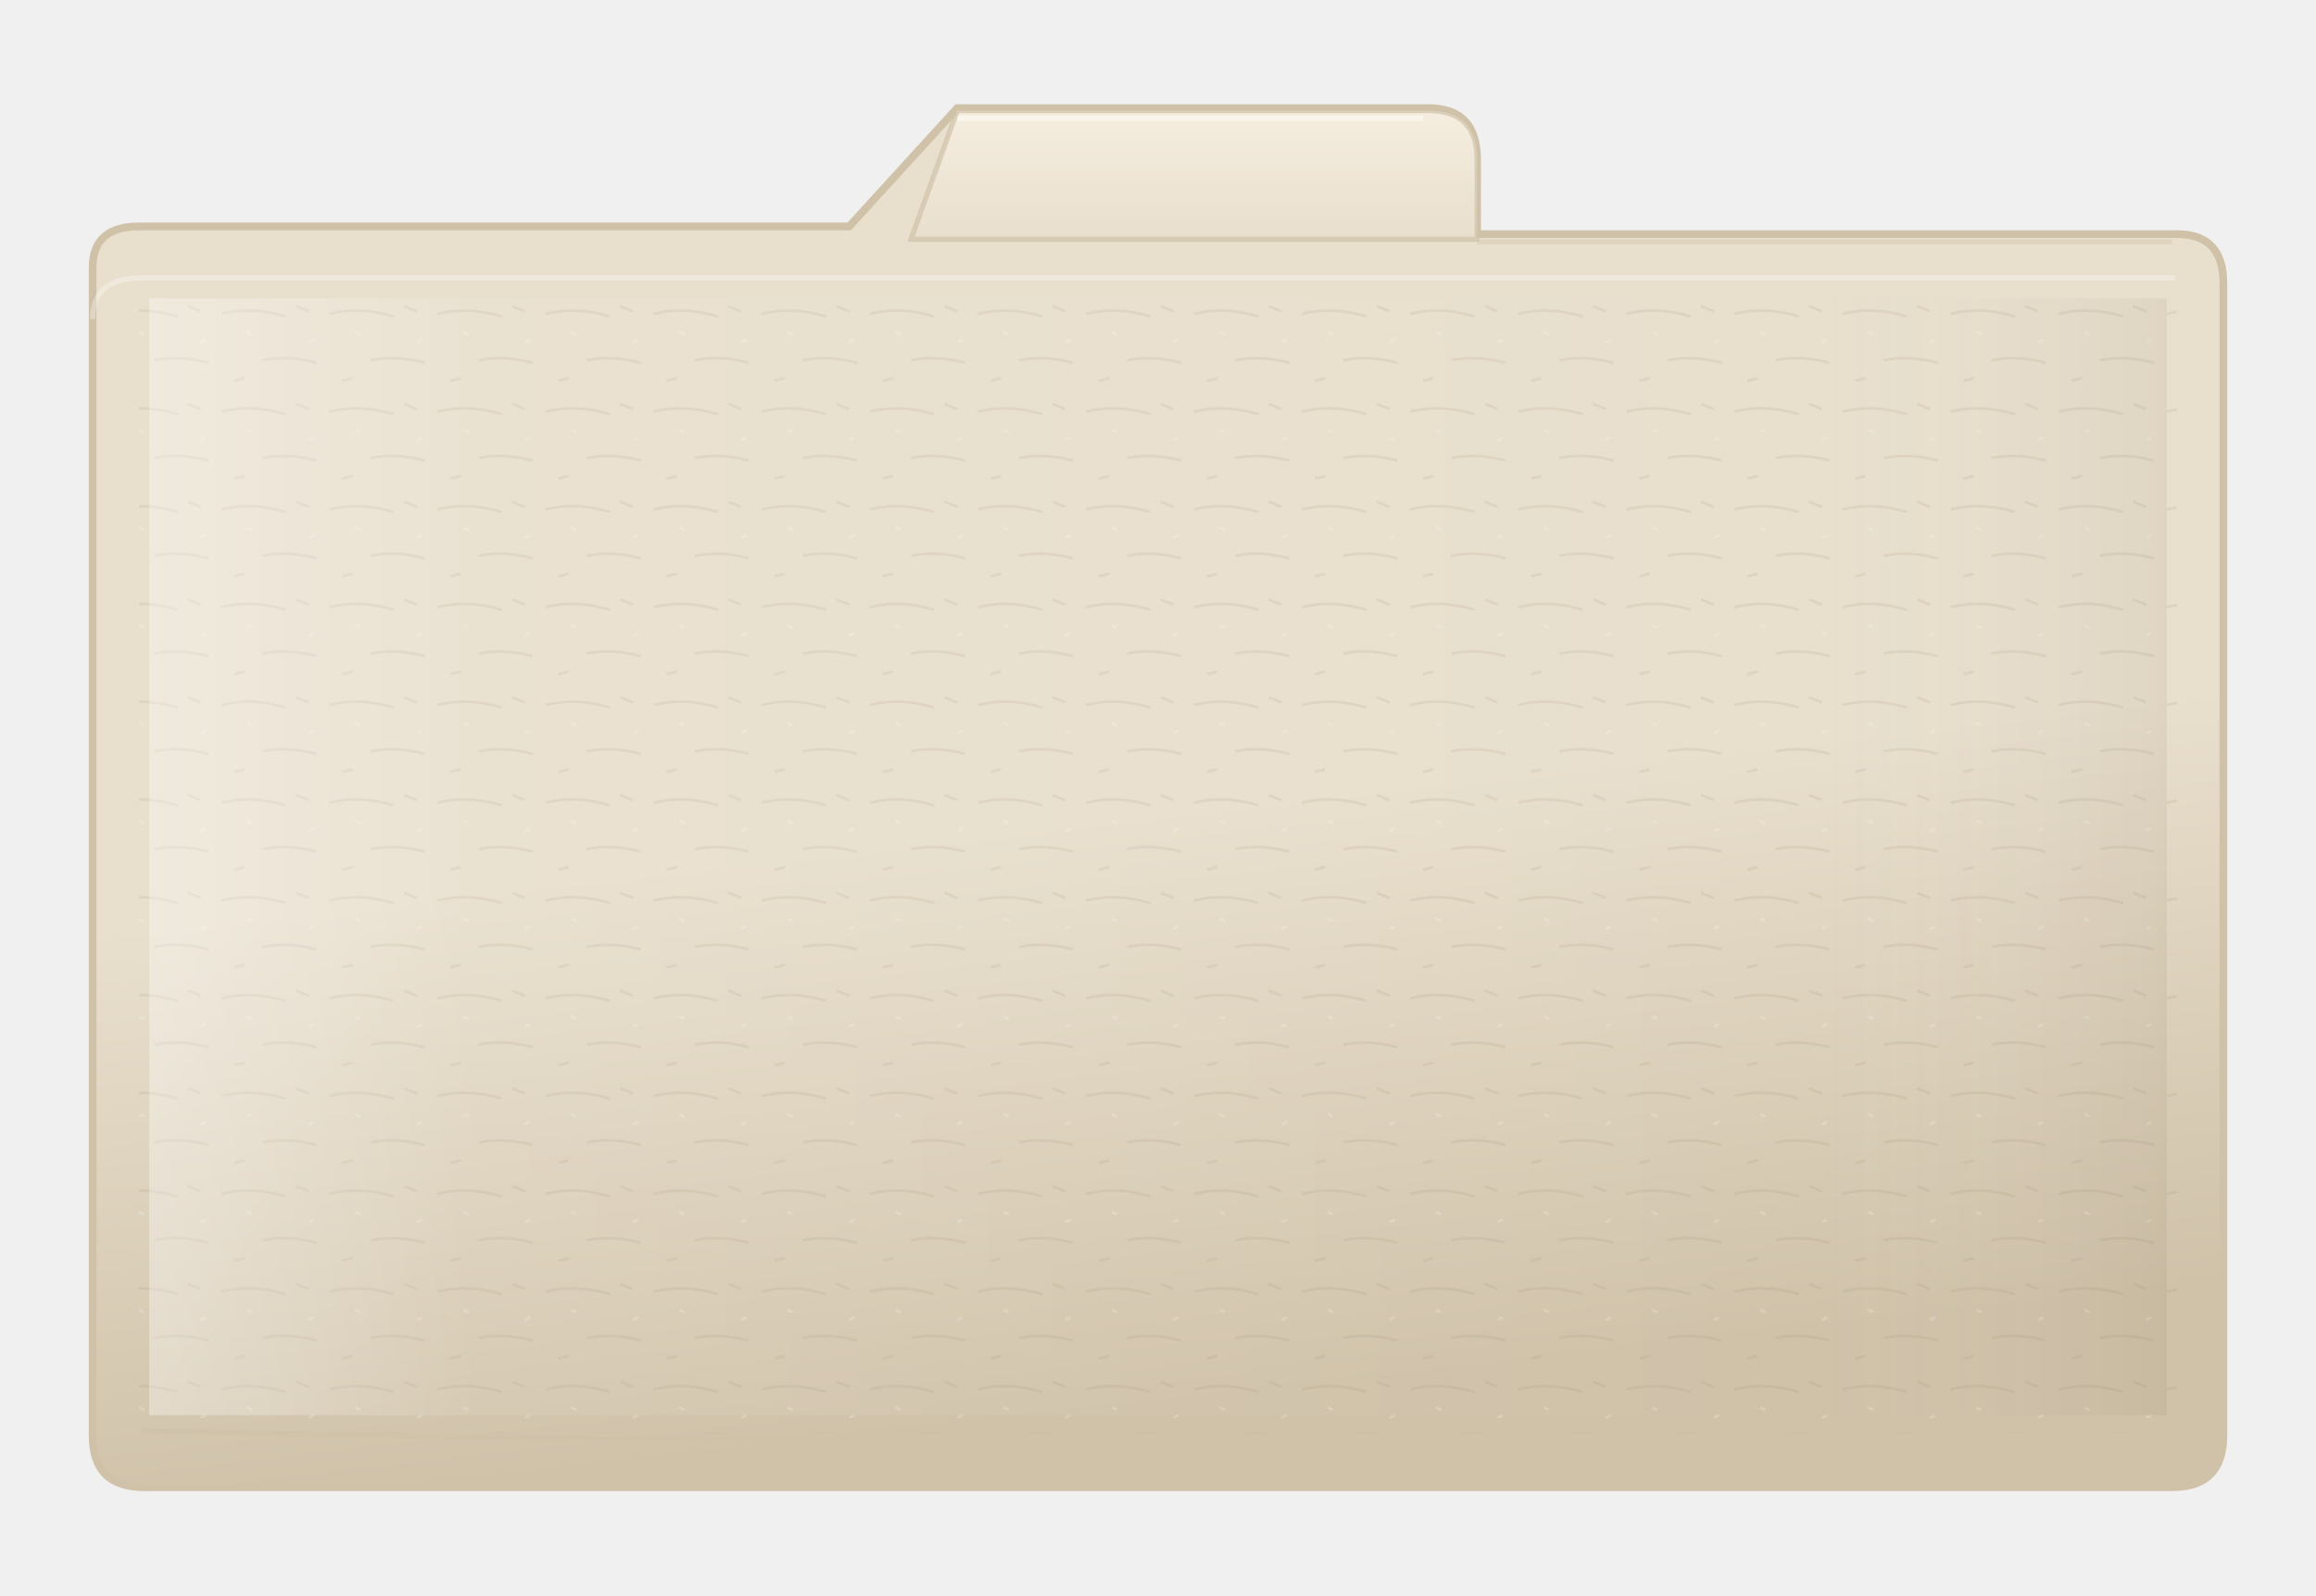
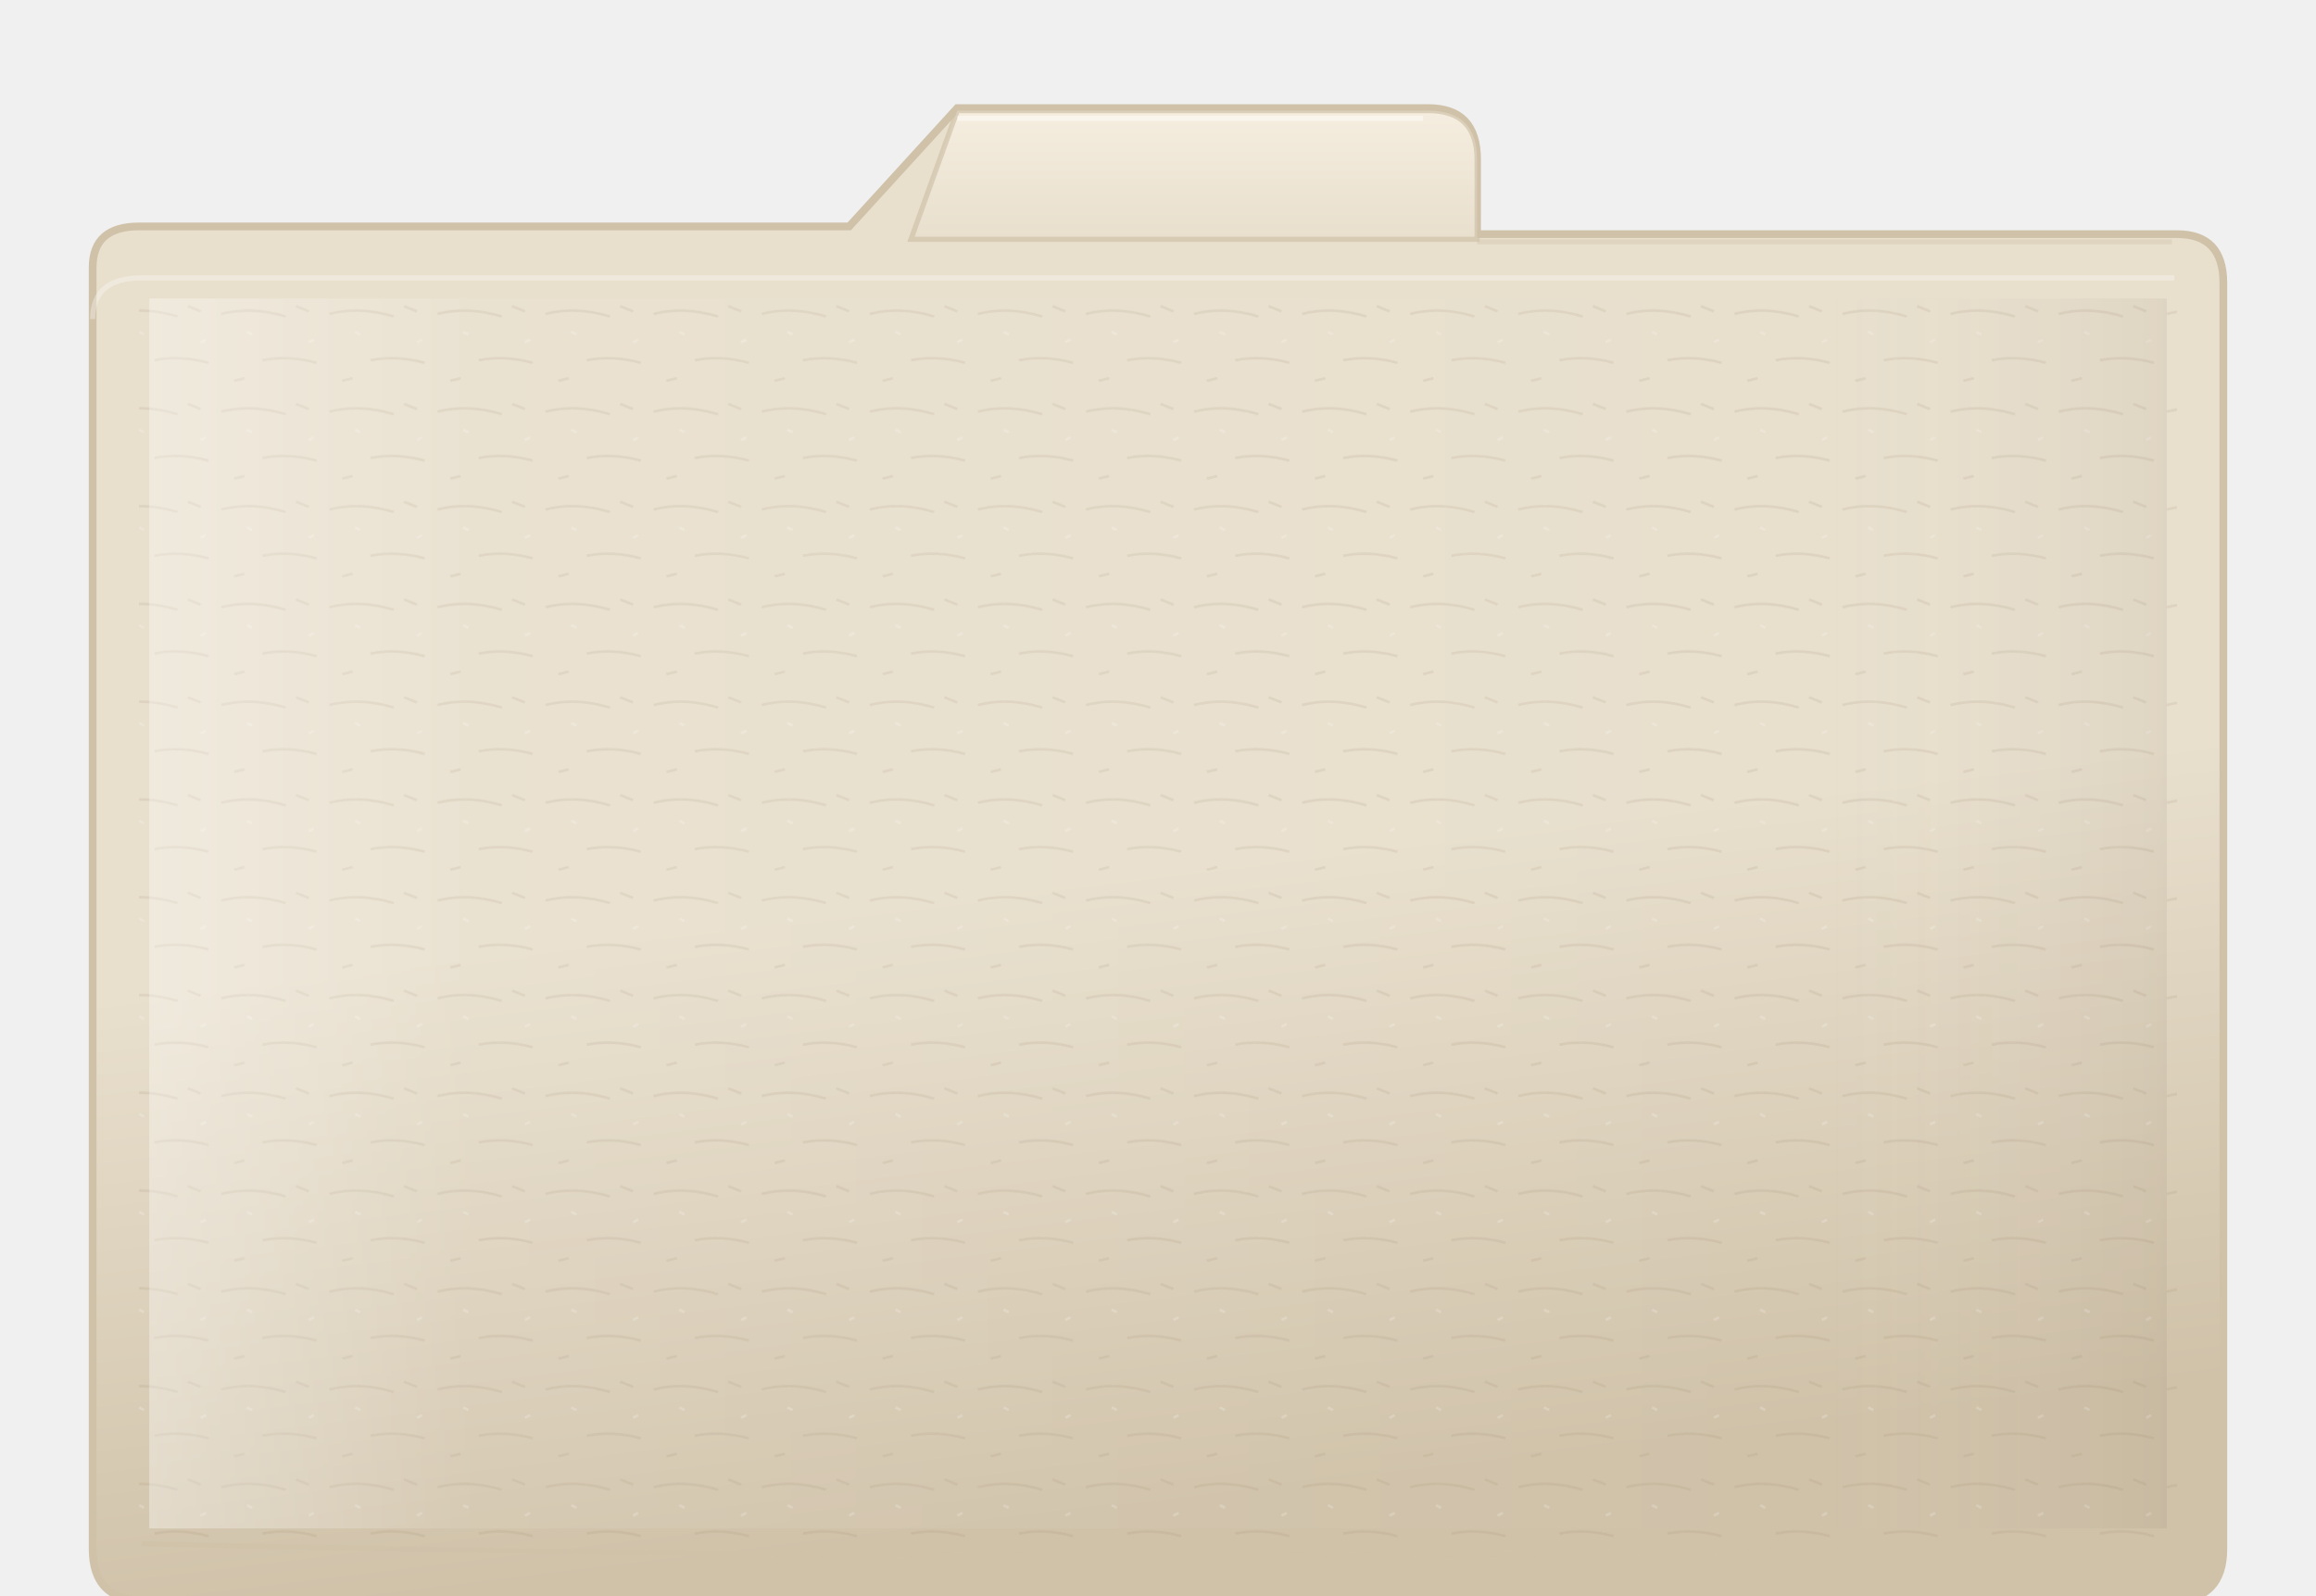
<svg xmlns="http://www.w3.org/2000/svg" width="900" height="620" viewBox="0 0 900 620">
  <defs>
    <linearGradient id="body-sand" x1="0" y1="0" x2=".18" y2="1">
      <stop stop-color="#e8dfcd" />
      <stop offset=".58" stop-color="#e8dfcd" />
      <stop offset="1" stop-color="#d0c2a9" />
    </linearGradient>
    <linearGradient id="tab-sand" x1="0" y1="0" x2="0" y2="1">
      <stop stop-color="#f5eddf" />
      <stop offset="1" stop-color="#e8dfcd" />
    </linearGradient>
    <linearGradient id="sheen-sand" x1="0" y1="0" x2="1" y2="0">
      <stop stop-color="#fff" stop-opacity=".34" />
      <stop offset=".16" stop-color="#fff" stop-opacity=".08" />
      <stop offset=".82" stop-color="#fff" stop-opacity="0" />
      <stop offset="1" stop-color="#5b4b39" stop-opacity=".07" />
    </linearGradient>
    <pattern id="fiber-sand" width="42" height="38" patternUnits="userSpaceOnUse">
      <path d="M2 8q12-3 25 1M18 26q10-2 21 1M31 5l5 2M7 34l4-1" fill="none" stroke="#8d7b60" stroke-opacity=".15" stroke-width="1" />
      <path d="M12 15l2 1M36 19l2-1" stroke="#fff" stroke-opacity=".24" stroke-width="1" />
    </pattern>
  </defs>
-   <path d="M36 104Q36 88 54 88H330L372 42H555Q574 42 574 62V91H846Q864 91 864 110V558Q864 578 844 578H56Q36 578 36 558Z" fill="url(#body-sand)" stroke="#d0c2a9" stroke-width="3" />
+   <path d="M36 104Q36 88 54 88H330L372 42H555Q574 42 574 62V91H846Q864 91 864 110V602Q864 622 844 622H56Q36 622 36 602Z" fill="url(#body-sand)" stroke="#d0c2a9" stroke-width="3" />
  <path d="M372 43H555Q574 43 574 62V93H354Z" fill="url(#tab-sand)" stroke="#d0c2a9" stroke-opacity=".68" stroke-width="2" />
-   <path d="M54 112H846V557H54Z" fill="url(#fiber-sand)" opacity=".8" />
+   <path d="M54 112H846V601H54Z" fill="url(#fiber-sand)" opacity=".8" />
  <path d="M36 124Q36 108 55 108H845" fill="none" stroke="#fff" stroke-opacity=".32" stroke-width="2" />
-   <path d="M55 556Q450 565 845 556" fill="none" stroke="#d0c2a9" stroke-opacity=".68" stroke-width="2" />
-   <path d="M58 116H842V550H58Z" fill="url(#sheen-sand)" />
+   <path d="M55 600Q450 609 845 600" fill="none" stroke="#d0c2a9" stroke-opacity=".68" stroke-width="2" />
+   <path d="M58 116H842V594H58Z" fill="url(#sheen-sand)" />
  <path d="M372 46H553" stroke="#fff" stroke-opacity=".42" stroke-width="2" />
  <path d="M574 94H844" stroke="#d0c2a9" stroke-opacity=".38" stroke-width="2" />
</svg>
